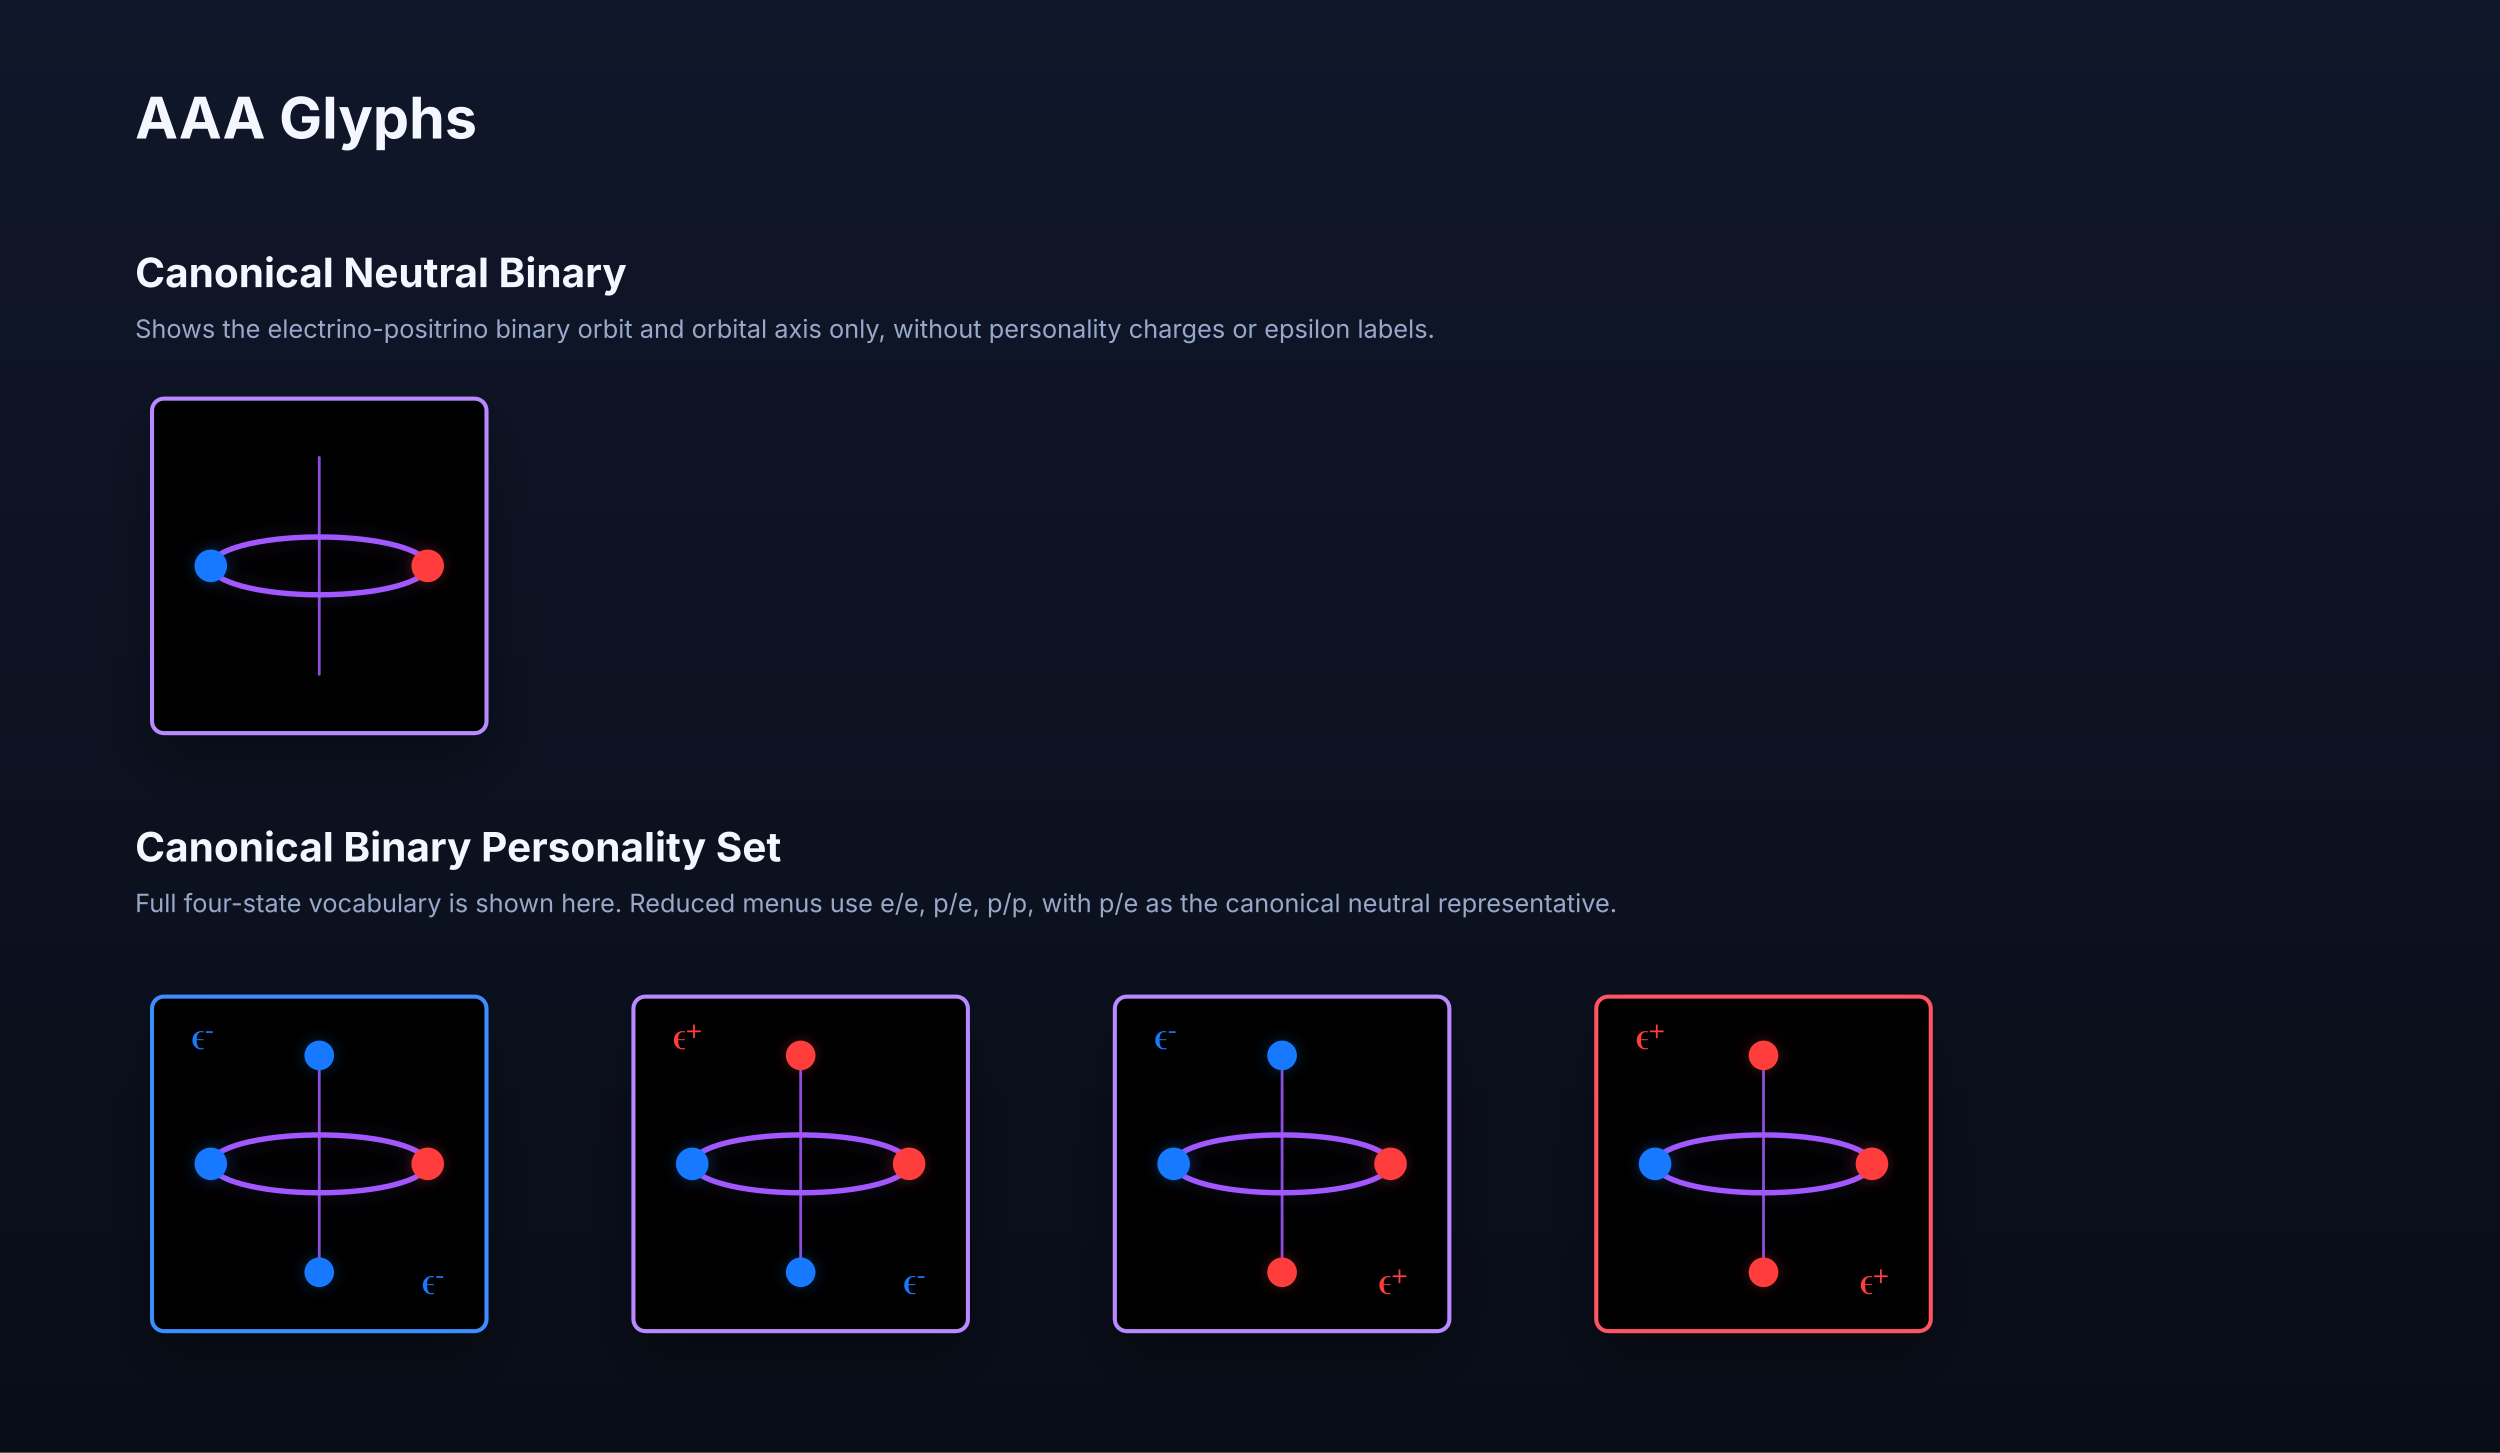
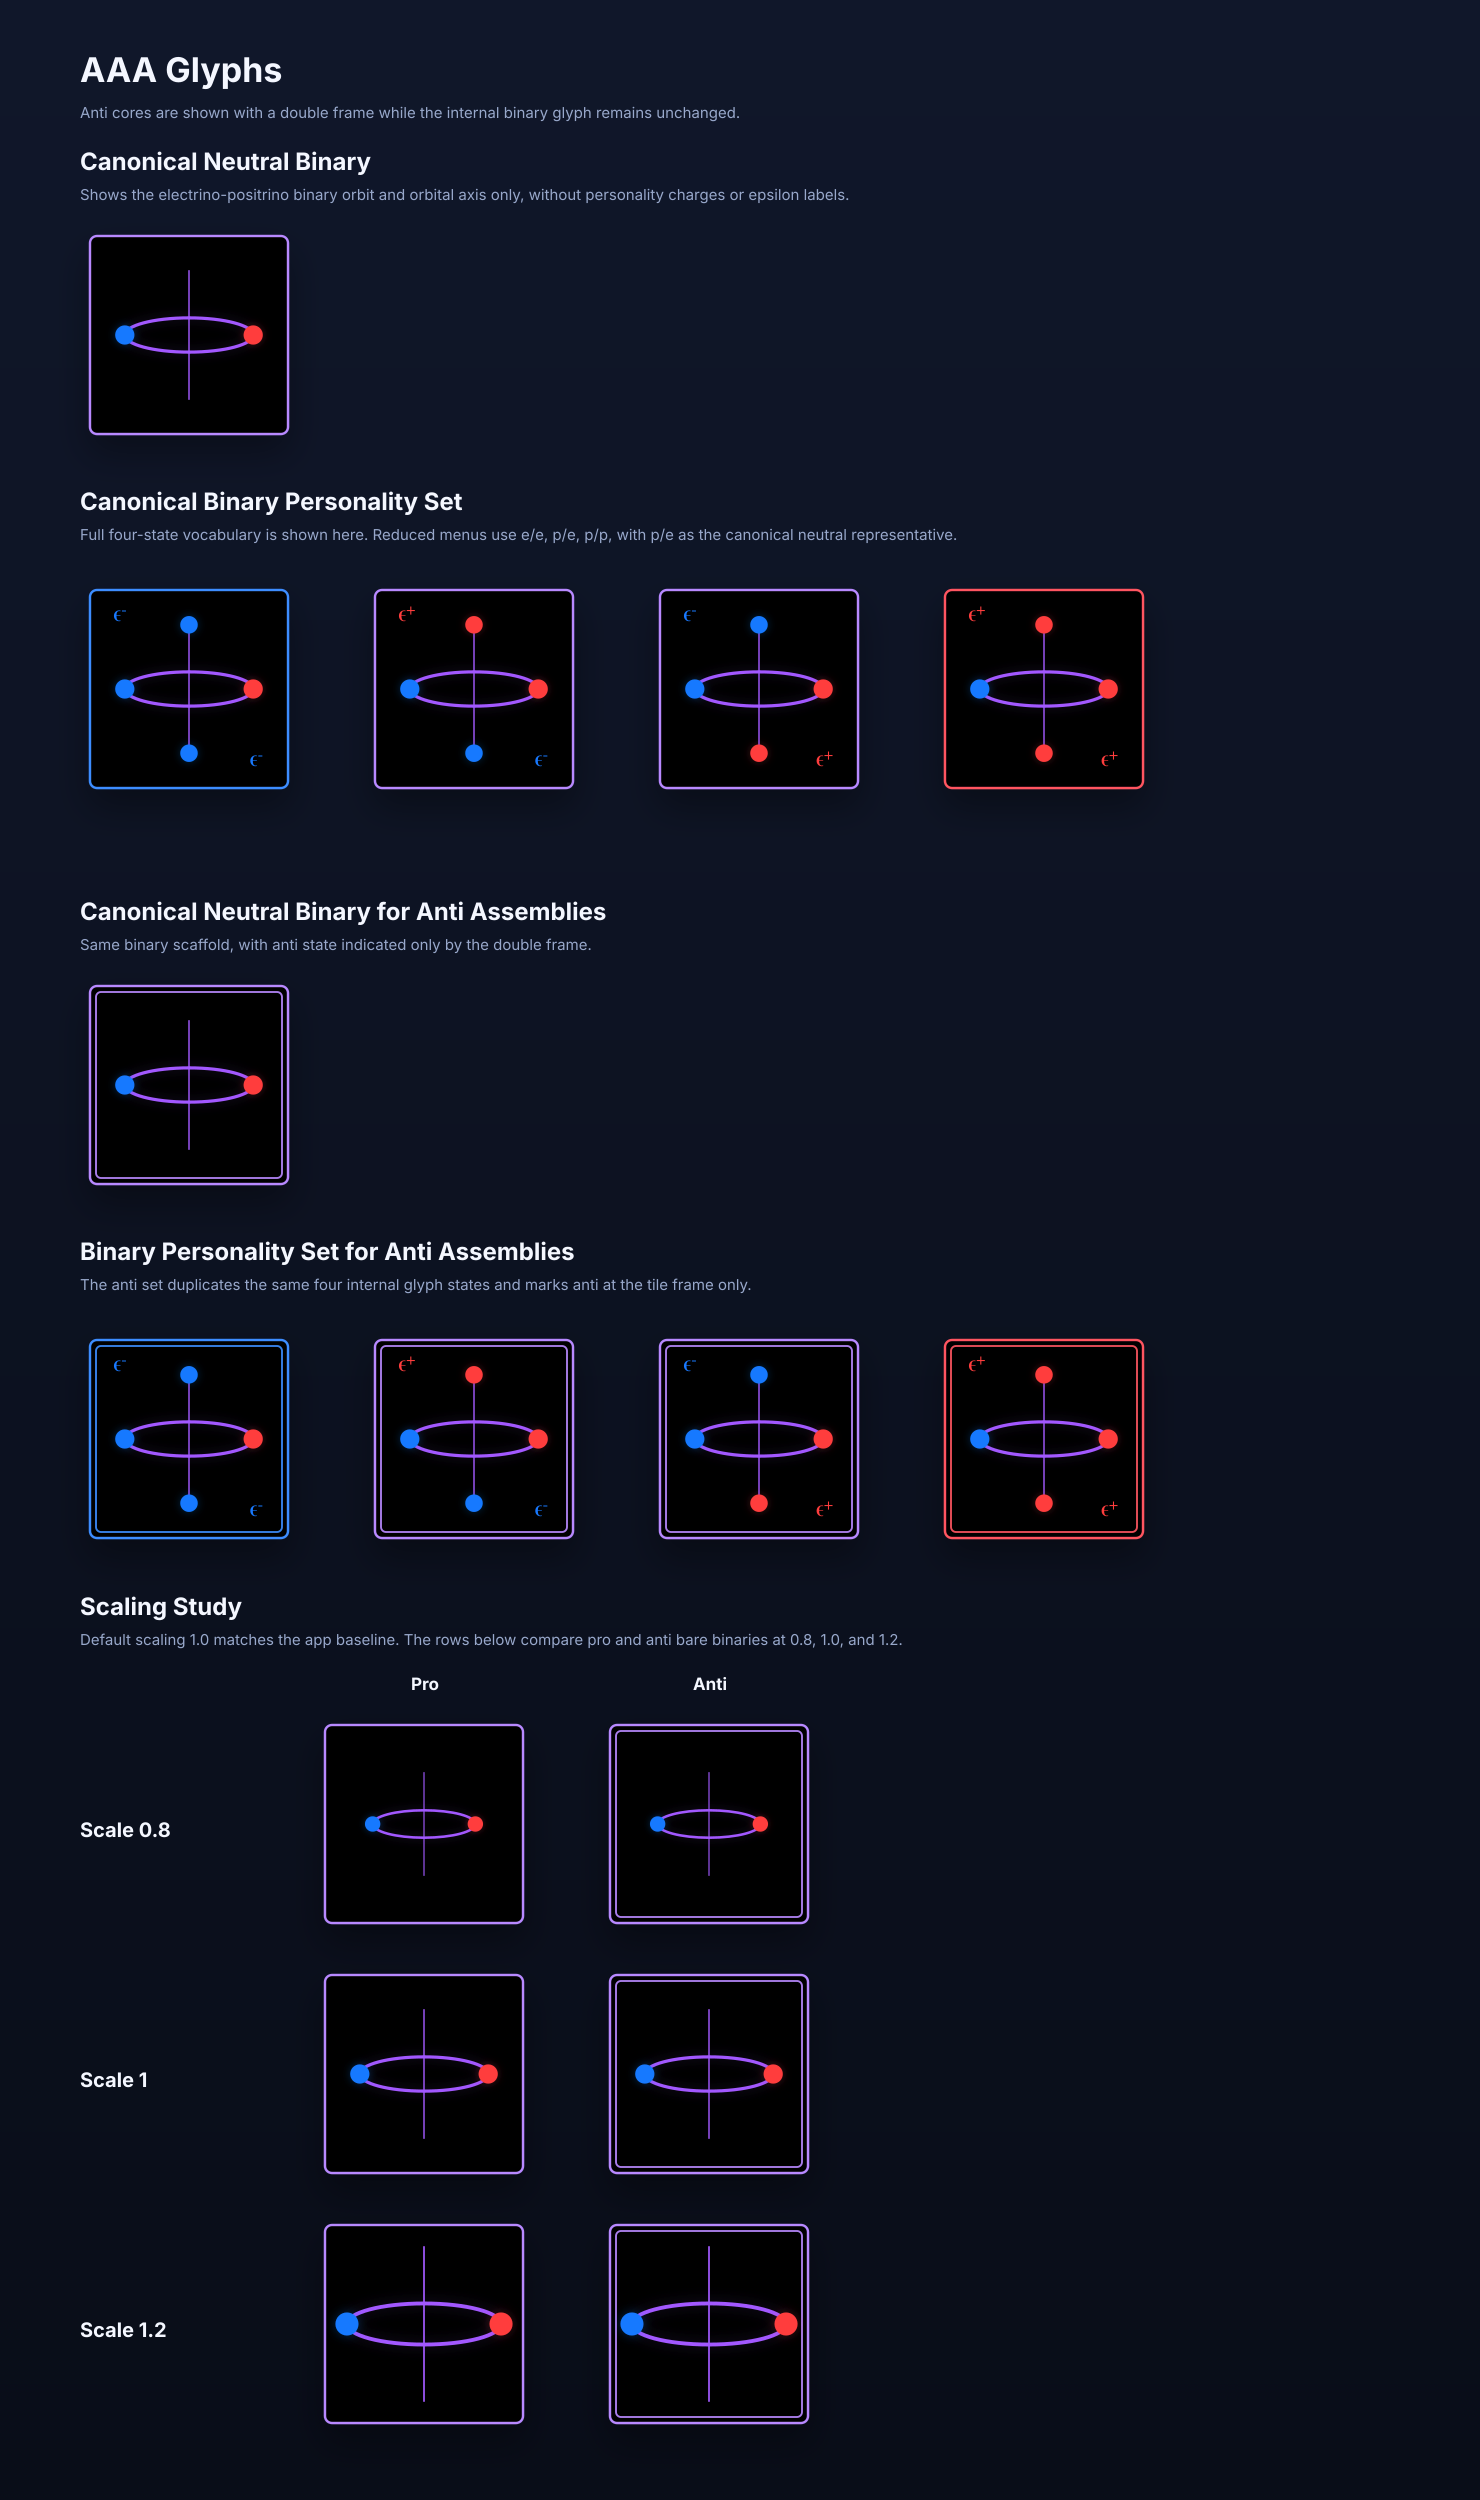
- <svg xmlns="http://www.w3.org/2000/svg" viewBox="0 0 1480 860" role="img" aria-labelledby="title desc">
+ <svg xmlns="http://www.w3.org/2000/svg" viewBox="0 0 1480 2500" role="img" aria-labelledby="title desc">
  <defs>
    <linearGradient id="bg" x1="0" y1="0" x2="0" y2="1">
      <stop offset="0%" stop-color="#10172a" />
      <stop offset="100%" stop-color="#090d18" />
    </linearGradient>
    <linearGradient id="chipFill" x1="0" y1="0" x2="0" y2="1">
      <stop offset="0%" stop-color="#000000" />
      <stop offset="100%" stop-color="#000000" />
    </linearGradient>
    <linearGradient id="chipSelected" x1="0" y1="0" x2="0" y2="1">
      <stop offset="0%" stop-color="#000000" />
      <stop offset="100%" stop-color="#000000" />
    </linearGradient>
    <filter id="shadow" x="-30%" y="-30%" width="160%" height="160%">
      <feDropShadow dx="0" dy="18" stdDeviation="18" flood-color="#000000" flood-opacity="0.34" />
    </filter>
    <filter id="glowPurple" x="-60%" y="-60%" width="220%" height="220%">
      <feDropShadow dx="0" dy="0" stdDeviation="5.5" flood-color="#9b5cff" flood-opacity="0.22" />
    </filter>
    <filter id="glowBlue" x="-60%" y="-60%" width="220%" height="220%">
      <feDropShadow dx="0" dy="0" stdDeviation="4.2" flood-color="#1b84ff" flood-opacity="0.28" />
    </filter>
    <filter id="glowRed" x="-60%" y="-60%" width="220%" height="220%">
      <feDropShadow dx="0" dy="0" stdDeviation="4.2" flood-color="#ff3d4a" flood-opacity="0.26" />
    </filter>
    <filter id="chipSelectedGlow" x="-30%" y="-30%" width="160%" height="160%">
      <feDropShadow dx="0" dy="0" stdDeviation="12" flood-color="#000000" flood-opacity="0.26" />
      <feDropShadow dx="0" dy="18" stdDeviation="18" flood-color="#000000" flood-opacity="0.34" />
    </filter>
    <g id="baseBinaryGlyph">
      <ellipse cx="0" cy="0" rx="60" ry="16" fill="none" stroke="#a259ff" stroke-width="3" filter="url(#glowPurple)" />
      <line x1="0" y1="-60" x2="0" y2="60" stroke="#a259ff" stroke-width="1.55" stroke-linecap="round" opacity="0.86" />
      <circle cx="-60" cy="0" r="9" fill="#1879ff" filter="url(#glowBlue)" />
      <circle cx="60" cy="0" r="9" fill="#ff3d3d" filter="url(#glowRed)" />
    </g>
    <g id="personality-ee">
      <use href="#baseBinaryGlyph" />
      <circle cx="0" cy="-60" r="8.2" fill="#1879ff" filter="url(#glowBlue)" />
      <circle cx="0" cy="60" r="8.2" fill="#1879ff" filter="url(#glowBlue)" />
    </g>
    <g id="personality-pe">
      <use href="#baseBinaryGlyph" />
      <circle cx="0" cy="-60" r="8.2" fill="#ff3d3d" filter="url(#glowRed)" />
      <circle cx="0" cy="60" r="8.2" fill="#1879ff" filter="url(#glowBlue)" />
    </g>
    <g id="personality-pp">
      <use href="#baseBinaryGlyph" />
      <circle cx="0" cy="-60" r="8.2" fill="#ff3d3d" filter="url(#glowRed)" />
      <circle cx="0" cy="60" r="8.2" fill="#ff3d3d" filter="url(#glowRed)" />
    </g>
    <g id="personality-ep">
      <use href="#baseBinaryGlyph" />
      <circle cx="0" cy="-60" r="8.2" fill="#1879ff" filter="url(#glowBlue)" />
      <circle cx="0" cy="60" r="8.2" fill="#ff3d3d" filter="url(#glowRed)" />
    </g>
  </defs>
-   <rect width="1480" height="860" fill="url(#bg)" />
+   <rect width="1480" height="2500" fill="url(#bg)" />
  <text x="80" y="82" fill="#f4f7ff" font-family="Inter, Arial, sans-serif" font-size="34" font-weight="700">
    AAA Glyphs
  </text>
+   <text x="80" y="118" fill="#98a8cb" font-family="Inter, Arial, sans-serif" font-size="15">
+     Anti cores are shown with a double frame while the internal binary glyph remains unchanged.
+   </text>
  <text x="80" y="170" fill="#f4f7ff" font-family="Inter, Arial, sans-serif" font-size="24" font-weight="700">
    Canonical Neutral Binary
  </text>
  <text x="80" y="200" fill="#98a8cb" font-family="Inter, Arial, sans-serif" font-size="15">
    Shows the electrino-positrino binary orbit and orbital axis only, without personality charges or epsilon labels.
  </text>
  <g transform="translate(90 236)">
    <rect x="0" y="0" width="198" height="198" rx="7" fill="url(#chipFill)" stroke="#b889ff" stroke-width="2.4" filter="url(#shadow)" />
-     <g transform="translate(99 99) scale(1.07)">
+     <g transform="translate(99 99) scale(1.070)">
      <use href="#baseBinaryGlyph" />
    </g>
  </g>
  <text x="80" y="510" fill="#f4f7ff" font-family="Inter, Arial, sans-serif" font-size="24" font-weight="700">
    Canonical Binary Personality Set
  </text>
  <text x="80" y="540" fill="#98a8cb" font-family="Inter, Arial, sans-serif" font-size="15">
    Full four-state vocabulary is shown here. Reduced menus use e/e, p/e, p/p, with p/e as the canonical neutral representative.
  </text>
  <g transform="translate(90 590)">
    <rect x="0" y="0" width="198" height="198" rx="7" fill="url(#chipFill)" stroke="#3c8dff" stroke-width="2.4" filter="url(#shadow)" />
    <text x="23" y="31" fill="#1879ff" font-family="STIX Two Text, Cambria Math, Georgia, serif" font-size="23" font-weight="600">
      ϵ<tspan baseline-shift="super" font-size="16">-</tspan>
    </text>
    <text x="173" y="176" fill="#1879ff" font-family="STIX Two Text, Cambria Math, Georgia, serif" font-size="23" font-weight="600" text-anchor="end">
      ϵ<tspan baseline-shift="super" font-size="16">-</tspan>
    </text>
-     <g transform="translate(99 99) scale(1.07)">
+     <g transform="translate(99 99) scale(1.070)">
      <use href="#personality-ee" />
    </g>
  </g>
  <g transform="translate(375 590)">
    <rect x="0" y="0" width="198" height="198" rx="7" fill="url(#chipSelected)" stroke="#b889ff" stroke-width="2.4" filter="url(#chipSelectedGlow)" />
    <text x="23" y="31" fill="#ff3d3d" font-family="STIX Two Text, Cambria Math, Georgia, serif" font-size="23" font-weight="600">
      ϵ<tspan baseline-shift="super" font-size="16">+</tspan>
    </text>
    <text x="173" y="176" fill="#1879ff" font-family="STIX Two Text, Cambria Math, Georgia, serif" font-size="23" font-weight="600" text-anchor="end">
      ϵ<tspan baseline-shift="super" font-size="16">-</tspan>
    </text>
-     <g transform="translate(99 99) scale(1.07)">
+     <g transform="translate(99 99) scale(1.070)">
      <use href="#personality-pe" />
    </g>
  </g>
  <g transform="translate(660 590)">
    <rect x="0" y="0" width="198" height="198" rx="7" fill="url(#chipSelected)" stroke="#b889ff" stroke-width="2.4" filter="url(#chipSelectedGlow)" />
    <text x="23" y="31" fill="#1879ff" font-family="STIX Two Text, Cambria Math, Georgia, serif" font-size="23" font-weight="600">
      ϵ<tspan baseline-shift="super" font-size="16">-</tspan>
    </text>
    <text x="173" y="176" fill="#ff3d3d" font-family="STIX Two Text, Cambria Math, Georgia, serif" font-size="23" font-weight="600" text-anchor="end">
      ϵ<tspan baseline-shift="super" font-size="16">+</tspan>
    </text>
-     <g transform="translate(99 99) scale(1.07)">
+     <g transform="translate(99 99) scale(1.070)">
      <use href="#personality-ep" />
    </g>
  </g>
  <g transform="translate(945 590)">
    <rect x="0" y="0" width="198" height="198" rx="7" fill="url(#chipFill)" stroke="#ff5561" stroke-width="2.4" filter="url(#shadow)" />
    <text x="23" y="31" fill="#ff3d3d" font-family="STIX Two Text, Cambria Math, Georgia, serif" font-size="23" font-weight="600">
      ϵ<tspan baseline-shift="super" font-size="16">+</tspan>
    </text>
    <text x="173" y="176" fill="#ff3d3d" font-family="STIX Two Text, Cambria Math, Georgia, serif" font-size="23" font-weight="600" text-anchor="end">
      ϵ<tspan baseline-shift="super" font-size="16">+</tspan>
    </text>
-     <g transform="translate(99 99) scale(1.07)">
+     <g transform="translate(99 99) scale(1.070)">
      <use href="#personality-pp" />
    </g>
  </g>
+   <text x="80" y="920" fill="#f4f7ff" font-family="Inter, Arial, sans-serif" font-size="24" font-weight="700">
+     Canonical Neutral Binary for Anti Assemblies
+   </text>
+   <text x="80" y="950" fill="#98a8cb" font-family="Inter, Arial, sans-serif" font-size="15">
+     Same binary scaffold, with anti state indicated only by the double frame.
+   </text>
+   <g transform="translate(90 986)">
+     <rect x="0" y="0" width="198" height="198" rx="7" fill="url(#chipFill)" stroke="#b889ff" stroke-width="2.4" filter="url(#shadow)" />
+     <rect x="6" y="6" width="186" height="186" rx="5" fill="none" stroke="#b889ff" stroke-width="1.9" opacity="0.92" />
+     <g transform="translate(99 99) scale(1.070)">
+       <use href="#baseBinaryGlyph" />
+     </g>
+   </g>
+   <text x="80" y="1260" fill="#f4f7ff" font-family="Inter, Arial, sans-serif" font-size="24" font-weight="700">
+     Binary Personality Set for Anti Assemblies
+   </text>
+   <text x="80" y="1290" fill="#98a8cb" font-family="Inter, Arial, sans-serif" font-size="15">
+     The anti set duplicates the same four internal glyph states and marks anti at the tile frame only.
+   </text>
+   <g transform="translate(90 1340)">
+     <rect x="0" y="0" width="198" height="198" rx="7" fill="url(#chipFill)" stroke="#3c8dff" stroke-width="2.4" filter="url(#shadow)" />
+     <rect x="6" y="6" width="186" height="186" rx="5" fill="none" stroke="#3c8dff" stroke-width="1.9" opacity="0.92" />
+     <text x="23" y="31" fill="#1879ff" font-family="STIX Two Text, Cambria Math, Georgia, serif" font-size="23" font-weight="600">
+       ϵ<tspan baseline-shift="super" font-size="16">-</tspan>
+     </text>
+     <text x="173" y="176" fill="#1879ff" font-family="STIX Two Text, Cambria Math, Georgia, serif" font-size="23" font-weight="600" text-anchor="end">
+       ϵ<tspan baseline-shift="super" font-size="16">-</tspan>
+     </text>
+     <g transform="translate(99 99) scale(1.070)">
+       <use href="#personality-ee" />
+     </g>
+   </g>
+   <g transform="translate(375 1340)">
+     <rect x="0" y="0" width="198" height="198" rx="7" fill="url(#chipSelected)" stroke="#b889ff" stroke-width="2.4" filter="url(#chipSelectedGlow)" />
+     <rect x="6" y="6" width="186" height="186" rx="5" fill="none" stroke="#b889ff" stroke-width="1.9" opacity="0.92" />
+     <text x="23" y="31" fill="#ff3d3d" font-family="STIX Two Text, Cambria Math, Georgia, serif" font-size="23" font-weight="600">
+       ϵ<tspan baseline-shift="super" font-size="16">+</tspan>
+     </text>
+     <text x="173" y="176" fill="#1879ff" font-family="STIX Two Text, Cambria Math, Georgia, serif" font-size="23" font-weight="600" text-anchor="end">
+       ϵ<tspan baseline-shift="super" font-size="16">-</tspan>
+     </text>
+     <g transform="translate(99 99) scale(1.070)">
+       <use href="#personality-pe" />
+     </g>
+   </g>
+   <g transform="translate(660 1340)">
+     <rect x="0" y="0" width="198" height="198" rx="7" fill="url(#chipSelected)" stroke="#b889ff" stroke-width="2.4" filter="url(#chipSelectedGlow)" />
+     <rect x="6" y="6" width="186" height="186" rx="5" fill="none" stroke="#b889ff" stroke-width="1.9" opacity="0.92" />
+     <text x="23" y="31" fill="#1879ff" font-family="STIX Two Text, Cambria Math, Georgia, serif" font-size="23" font-weight="600">
+       ϵ<tspan baseline-shift="super" font-size="16">-</tspan>
+     </text>
+     <text x="173" y="176" fill="#ff3d3d" font-family="STIX Two Text, Cambria Math, Georgia, serif" font-size="23" font-weight="600" text-anchor="end">
+       ϵ<tspan baseline-shift="super" font-size="16">+</tspan>
+     </text>
+     <g transform="translate(99 99) scale(1.070)">
+       <use href="#personality-ep" />
+     </g>
+   </g>
+   <g transform="translate(945 1340)">
+     <rect x="0" y="0" width="198" height="198" rx="7" fill="url(#chipFill)" stroke="#ff5561" stroke-width="2.4" filter="url(#shadow)" />
+     <rect x="6" y="6" width="186" height="186" rx="5" fill="none" stroke="#ff5561" stroke-width="1.9" opacity="0.92" />
+     <text x="23" y="31" fill="#ff3d3d" font-family="STIX Two Text, Cambria Math, Georgia, serif" font-size="23" font-weight="600">
+       ϵ<tspan baseline-shift="super" font-size="16">+</tspan>
+     </text>
+     <text x="173" y="176" fill="#ff3d3d" font-family="STIX Two Text, Cambria Math, Georgia, serif" font-size="23" font-weight="600" text-anchor="end">
+       ϵ<tspan baseline-shift="super" font-size="16">+</tspan>
+     </text>
+     <g transform="translate(99 99) scale(1.070)">
+       <use href="#personality-pp" />
+     </g>
+   </g>
+   <text x="80" y="1615" fill="#f4f7ff" font-family="Inter, Arial, sans-serif" font-size="24" font-weight="700">
+     Scaling Study
+   </text>
+   <text x="80" y="1645" fill="#98a8cb" font-family="Inter, Arial, sans-serif" font-size="15">
+     Default scaling 1.0 matches the app baseline. The rows below compare pro and anti bare binaries at 0.8, 1.0, and 1.2.
+   </text>
+   <text x="425" y="1690" fill="#f4f7ff" font-family="Inter, Arial, sans-serif" font-size="17" font-weight="700" text-anchor="middle">
+     Pro
+   </text>
+   <text x="710" y="1690" fill="#f4f7ff" font-family="Inter, Arial, sans-serif" font-size="17" font-weight="700" text-anchor="middle">
+     Anti
+   </text>
+   <text x="80" y="1837" fill="#f4f7ff" font-family="Inter, Arial, sans-serif" font-size="20" font-weight="700">
+     Scale 0.8
+   </text>
+   <g transform="translate(325 1725)">
+     <rect x="0" y="0" width="198" height="198" rx="7" fill="url(#chipFill)" stroke="#b889ff" stroke-width="2.4" filter="url(#shadow)" />
+     <g transform="translate(99 99) scale(0.856)">
+       <use href="#baseBinaryGlyph" />
+     </g>
+   </g>
+   <g transform="translate(610 1725)">
+     <rect x="0" y="0" width="198" height="198" rx="7" fill="url(#chipFill)" stroke="#b889ff" stroke-width="2.4" filter="url(#shadow)" />
+     <rect x="6" y="6" width="186" height="186" rx="5" fill="none" stroke="#b889ff" stroke-width="1.9" opacity="0.92" />
+     <g transform="translate(99 99) scale(0.856)">
+       <use href="#baseBinaryGlyph" />
+     </g>
+   </g>
+   <text x="80" y="2087" fill="#f4f7ff" font-family="Inter, Arial, sans-serif" font-size="20" font-weight="700">
+     Scale 1
+   </text>
+   <g transform="translate(325 1975)">
+     <rect x="0" y="0" width="198" height="198" rx="7" fill="url(#chipFill)" stroke="#b889ff" stroke-width="2.4" filter="url(#shadow)" />
+     <g transform="translate(99 99) scale(1.070)">
+       <use href="#baseBinaryGlyph" />
+     </g>
+   </g>
+   <g transform="translate(610 1975)">
+     <rect x="0" y="0" width="198" height="198" rx="7" fill="url(#chipFill)" stroke="#b889ff" stroke-width="2.4" filter="url(#shadow)" />
+     <rect x="6" y="6" width="186" height="186" rx="5" fill="none" stroke="#b889ff" stroke-width="1.9" opacity="0.92" />
+     <g transform="translate(99 99) scale(1.070)">
+       <use href="#baseBinaryGlyph" />
+     </g>
+   </g>
+   <text x="80" y="2337" fill="#f4f7ff" font-family="Inter, Arial, sans-serif" font-size="20" font-weight="700">
+     Scale 1.2
+   </text>
+   <g transform="translate(325 2225)">
+     <rect x="0" y="0" width="198" height="198" rx="7" fill="url(#chipFill)" stroke="#b889ff" stroke-width="2.4" filter="url(#shadow)" />
+     <g transform="translate(99 99) scale(1.284)">
+       <use href="#baseBinaryGlyph" />
+     </g>
+   </g>
+   <g transform="translate(610 2225)">
+     <rect x="0" y="0" width="198" height="198" rx="7" fill="url(#chipFill)" stroke="#b889ff" stroke-width="2.4" filter="url(#shadow)" />
+     <rect x="6" y="6" width="186" height="186" rx="5" fill="none" stroke="#b889ff" stroke-width="1.9" opacity="0.92" />
+     <g transform="translate(99 99) scale(1.284)">
+       <use href="#baseBinaryGlyph" />
+     </g>
+   </g>
</svg>
